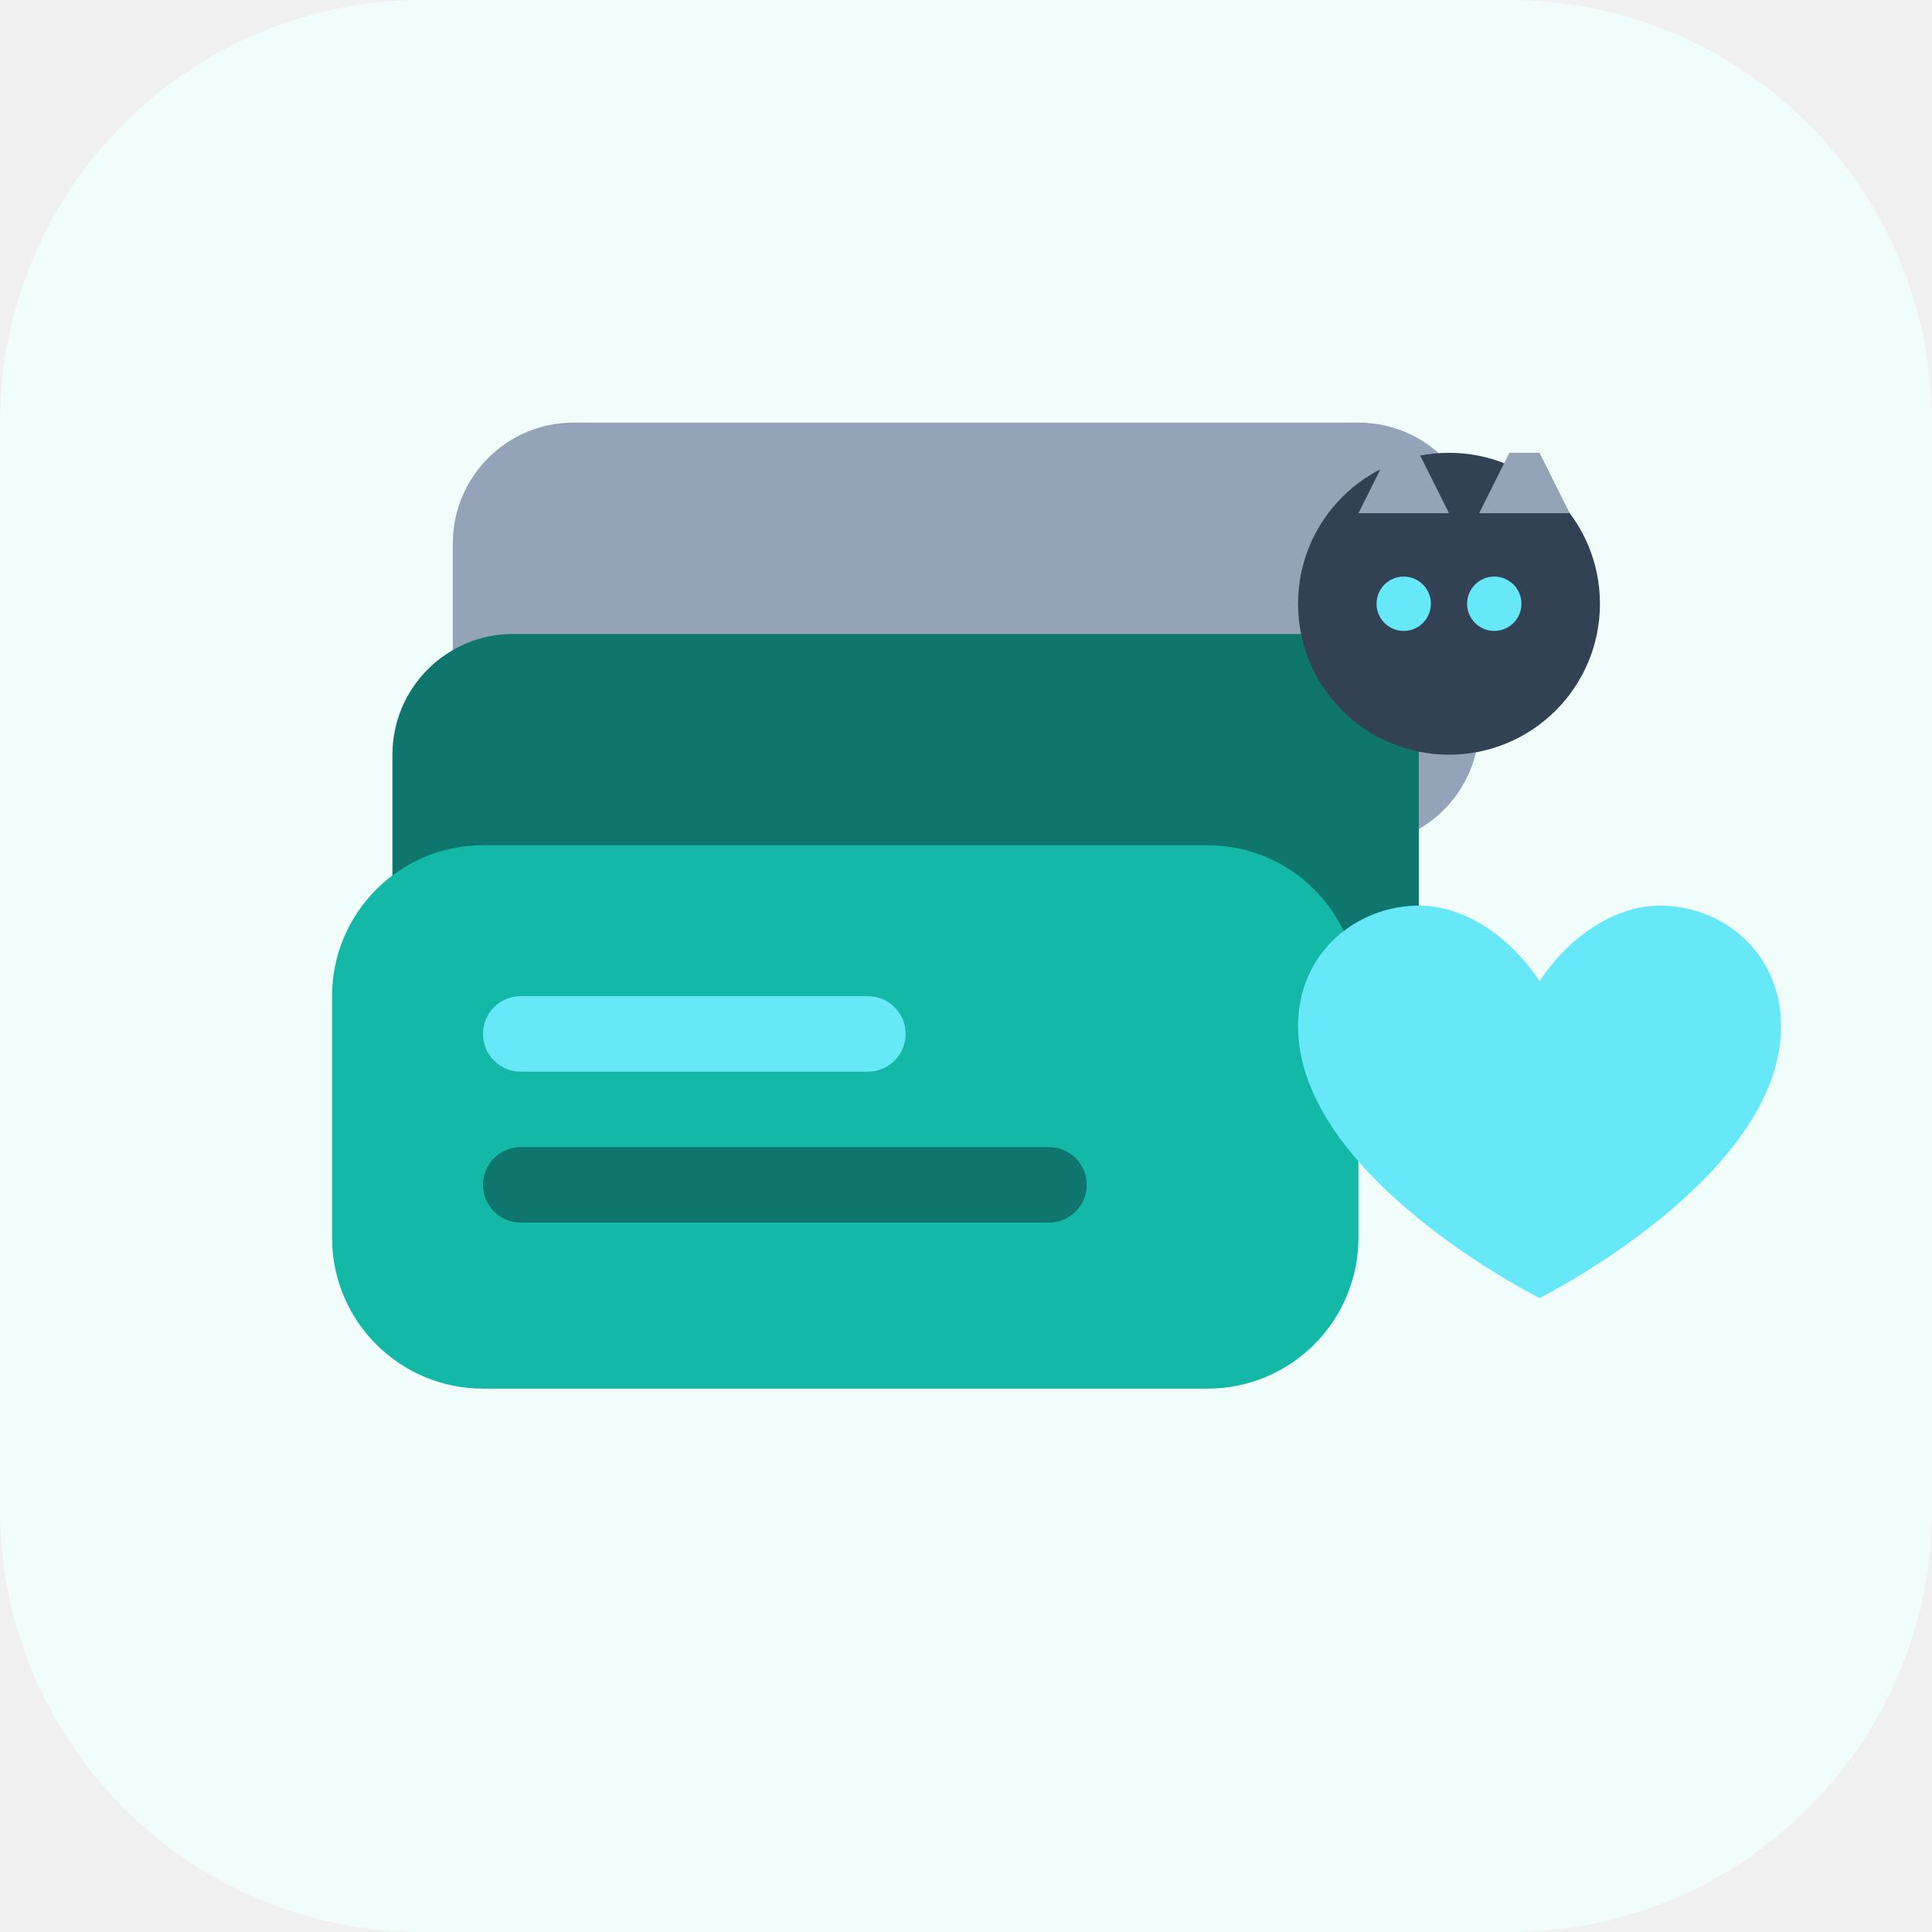
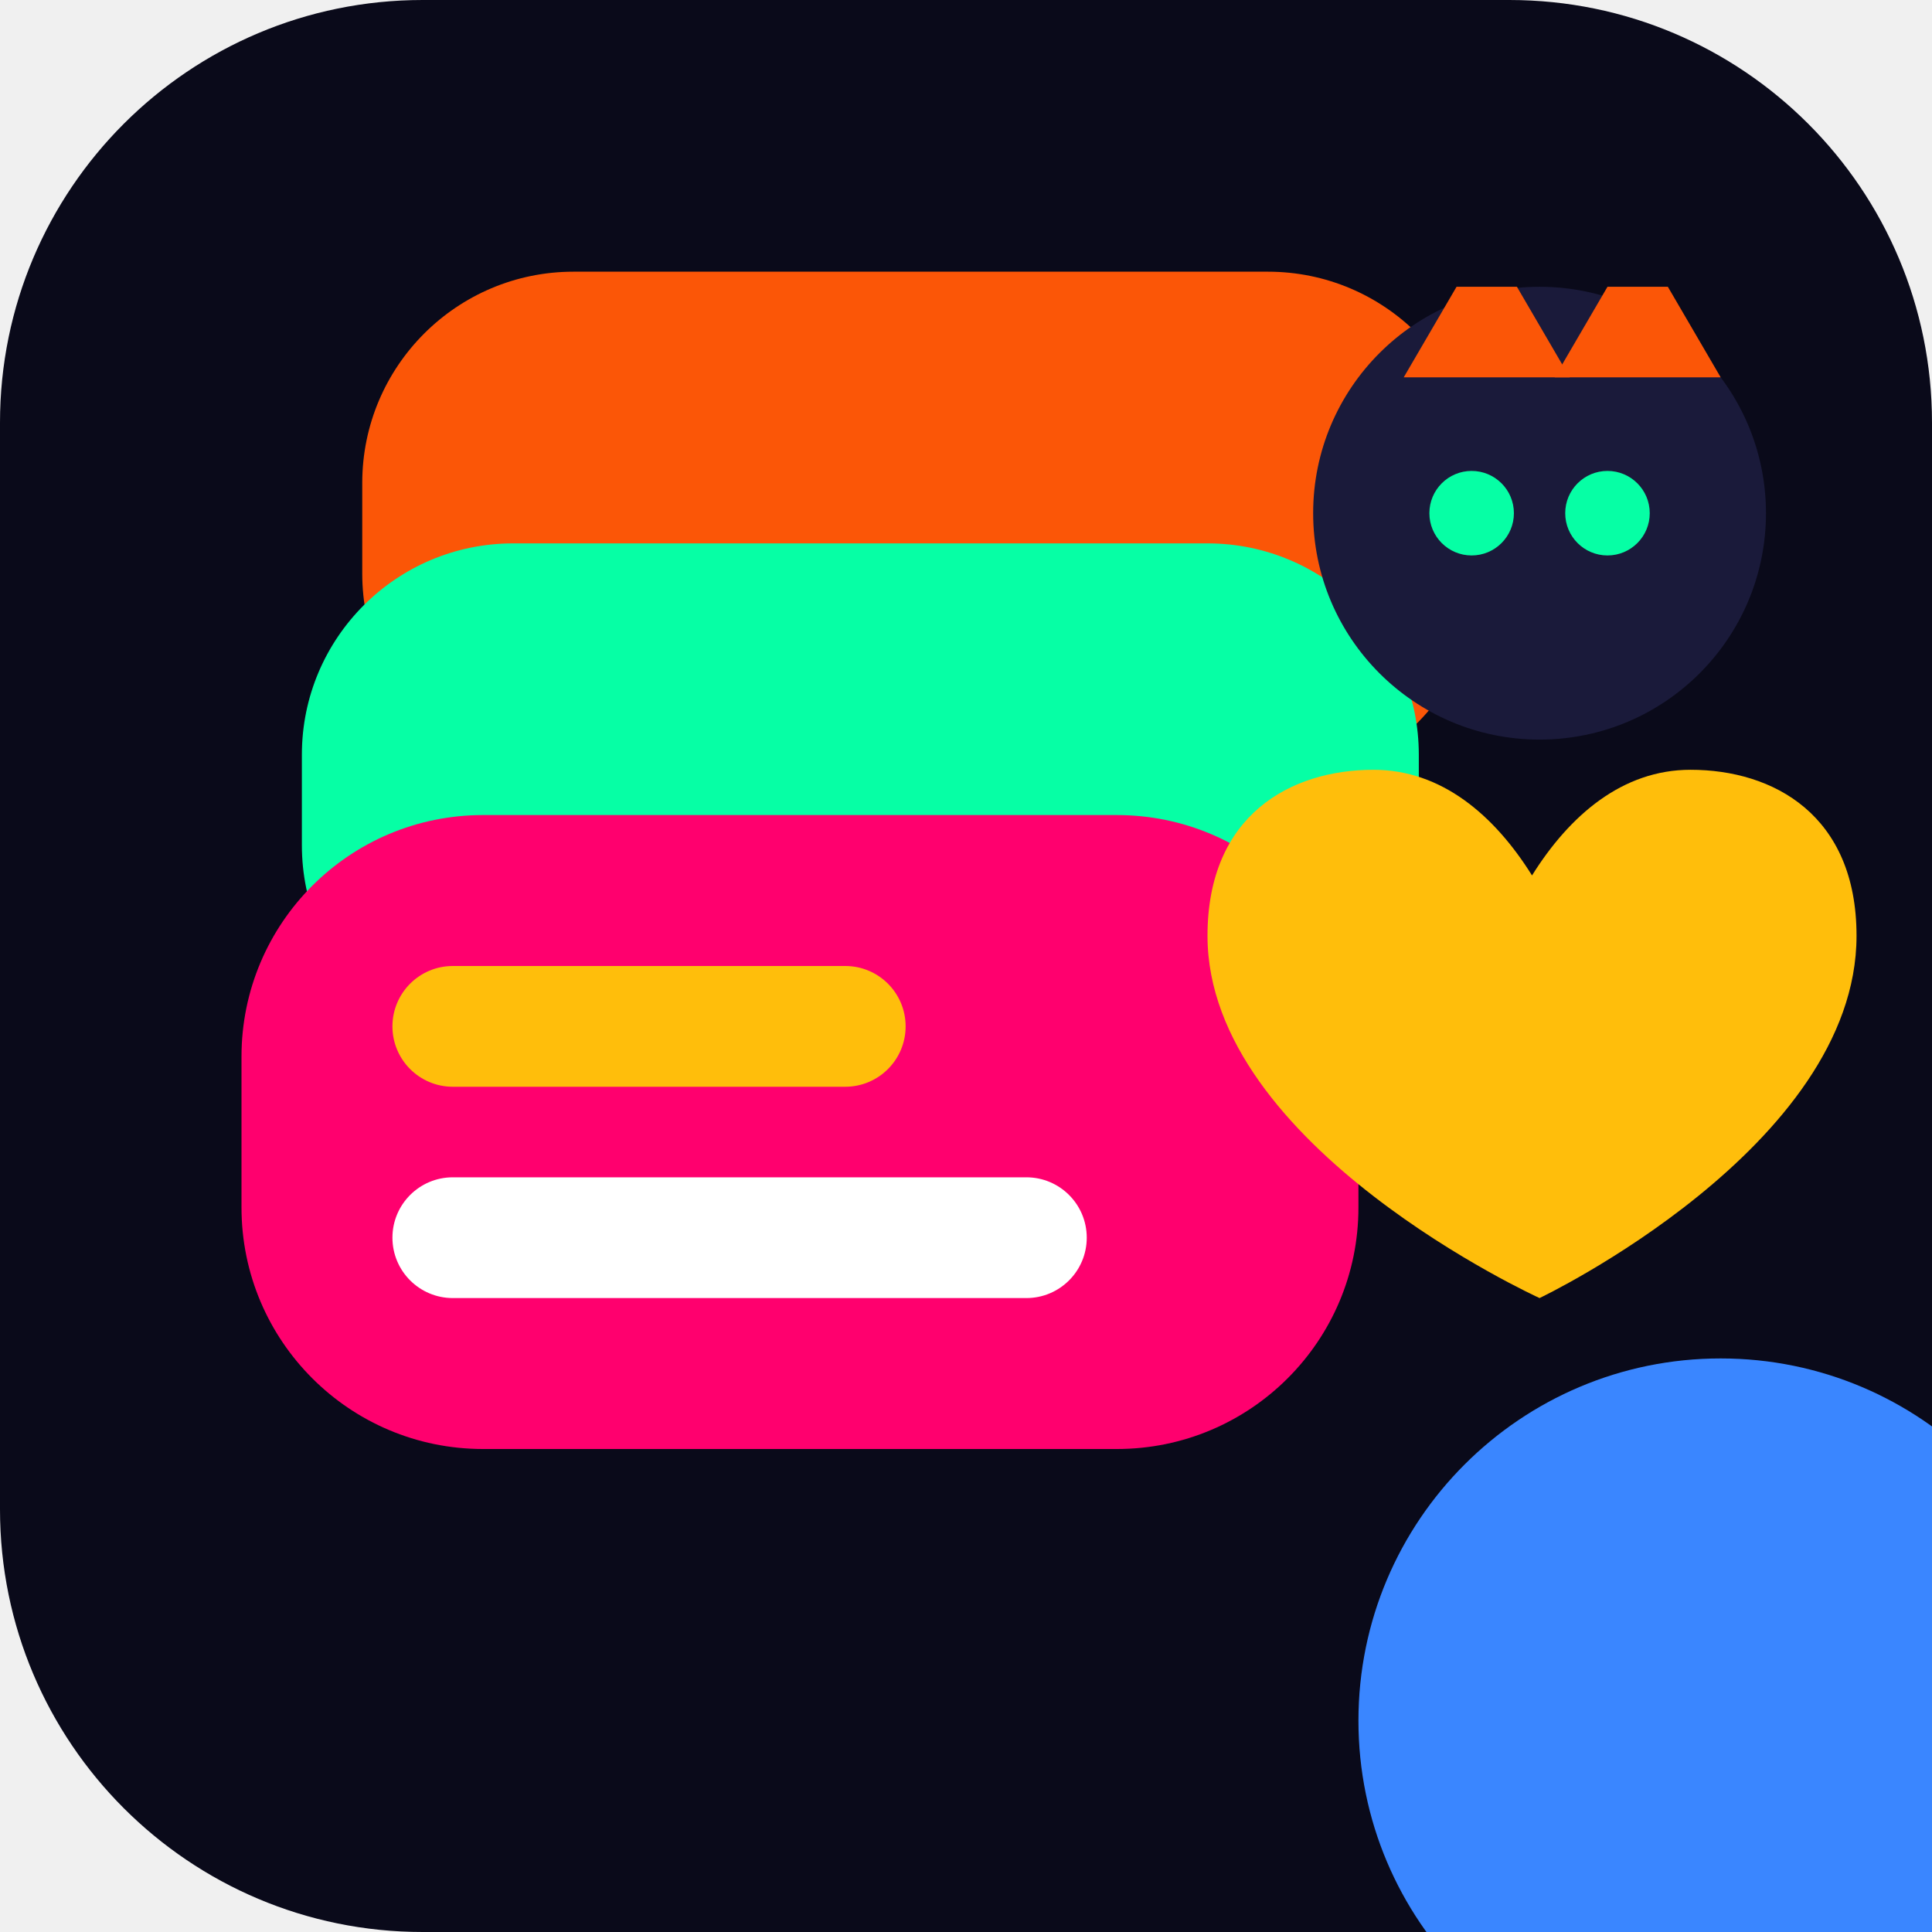
<svg xmlns="http://www.w3.org/2000/svg" viewBox="0 0 128 128" fill="none">
-   <rect width="128" height="128" rx="28" fill="#f0fdfa" />
-   <rect x="30" y="28" width="68" height="28" rx="8" fill="#94a3b8" />
-   <rect x="26" y="42" width="68" height="28" rx="8" fill="#0f766e" />
-   <rect x="22" y="56" width="68" height="36" rx="10" fill="#14b8a6" />
-   <rect x="32" y="66" width="28" height="5" rx="2.5" fill="#67e8f9" />
-   <rect x="32" y="76" width="40" height="5" rx="2.5" fill="#0f766e" />
-   <path d="M86 68c0-5 4-8 8-8 3 0 6 2 8 5 2-3 5-5 8-5 4 0 8 3 8 8 0 10-16 18-16 18S86 78 86 68z" fill="#67e8f9" />
-   <circle cx="96" cy="40" r="10" fill="#334155" />
-   <path d="M90 34l2-4h2l2 4" fill="#94a3b8" />
-   <path d="M98 34l2-4h2l2 4" fill="#94a3b8" />
-   <circle cx="93" cy="40" r="1.8" fill="#67e8f9" />
-   <circle cx="99" cy="40" r="1.8" fill="#67e8f9" />
+   <rect width="128" height="128" rx="28" fill="#0A0A1A" />
+   <circle cx="114" cy="114" r="24" fill="#3A86FF" />
+   <rect x="24" y="18" width="74" height="34" rx="14" fill="#FB5607" />
+   <rect x="20" y="36" width="74" height="34" rx="14" fill="#06FFA5" />
+   <rect x="16" y="54" width="74" height="42" rx="16" fill="#FF006E" />
+   <rect x="26" y="64" width="34" height="8" rx="4" fill="#FFBE0B" />
+   <rect x="26" y="78" width="46" height="8" rx="4" fill="#FFFFFF" />
+   <path d="M80 62c0-8 5.5-11 11-11 4.5 0 8 3 10.5 7 2.5-4 6-7 10.5-7 5.5 0 11 3 11 11 0 14-21 24-21 24S80 76 80 62z" fill="#FFBE0B" />
+   <circle cx="102" cy="34" r="15" fill="#1A1A3A" />
+   <path d="M93 25l3.5-6h4l3.5 6" fill="#FB5607" />
+   <path d="M103 25l3.5-6h4l3.5 6" fill="#FB5607" />
+   <circle cx="97.5" cy="34" r="2.8" fill="#06FFA5" />
+   <circle cx="106.5" cy="34" r="2.8" fill="#06FFA5" />
</svg>
